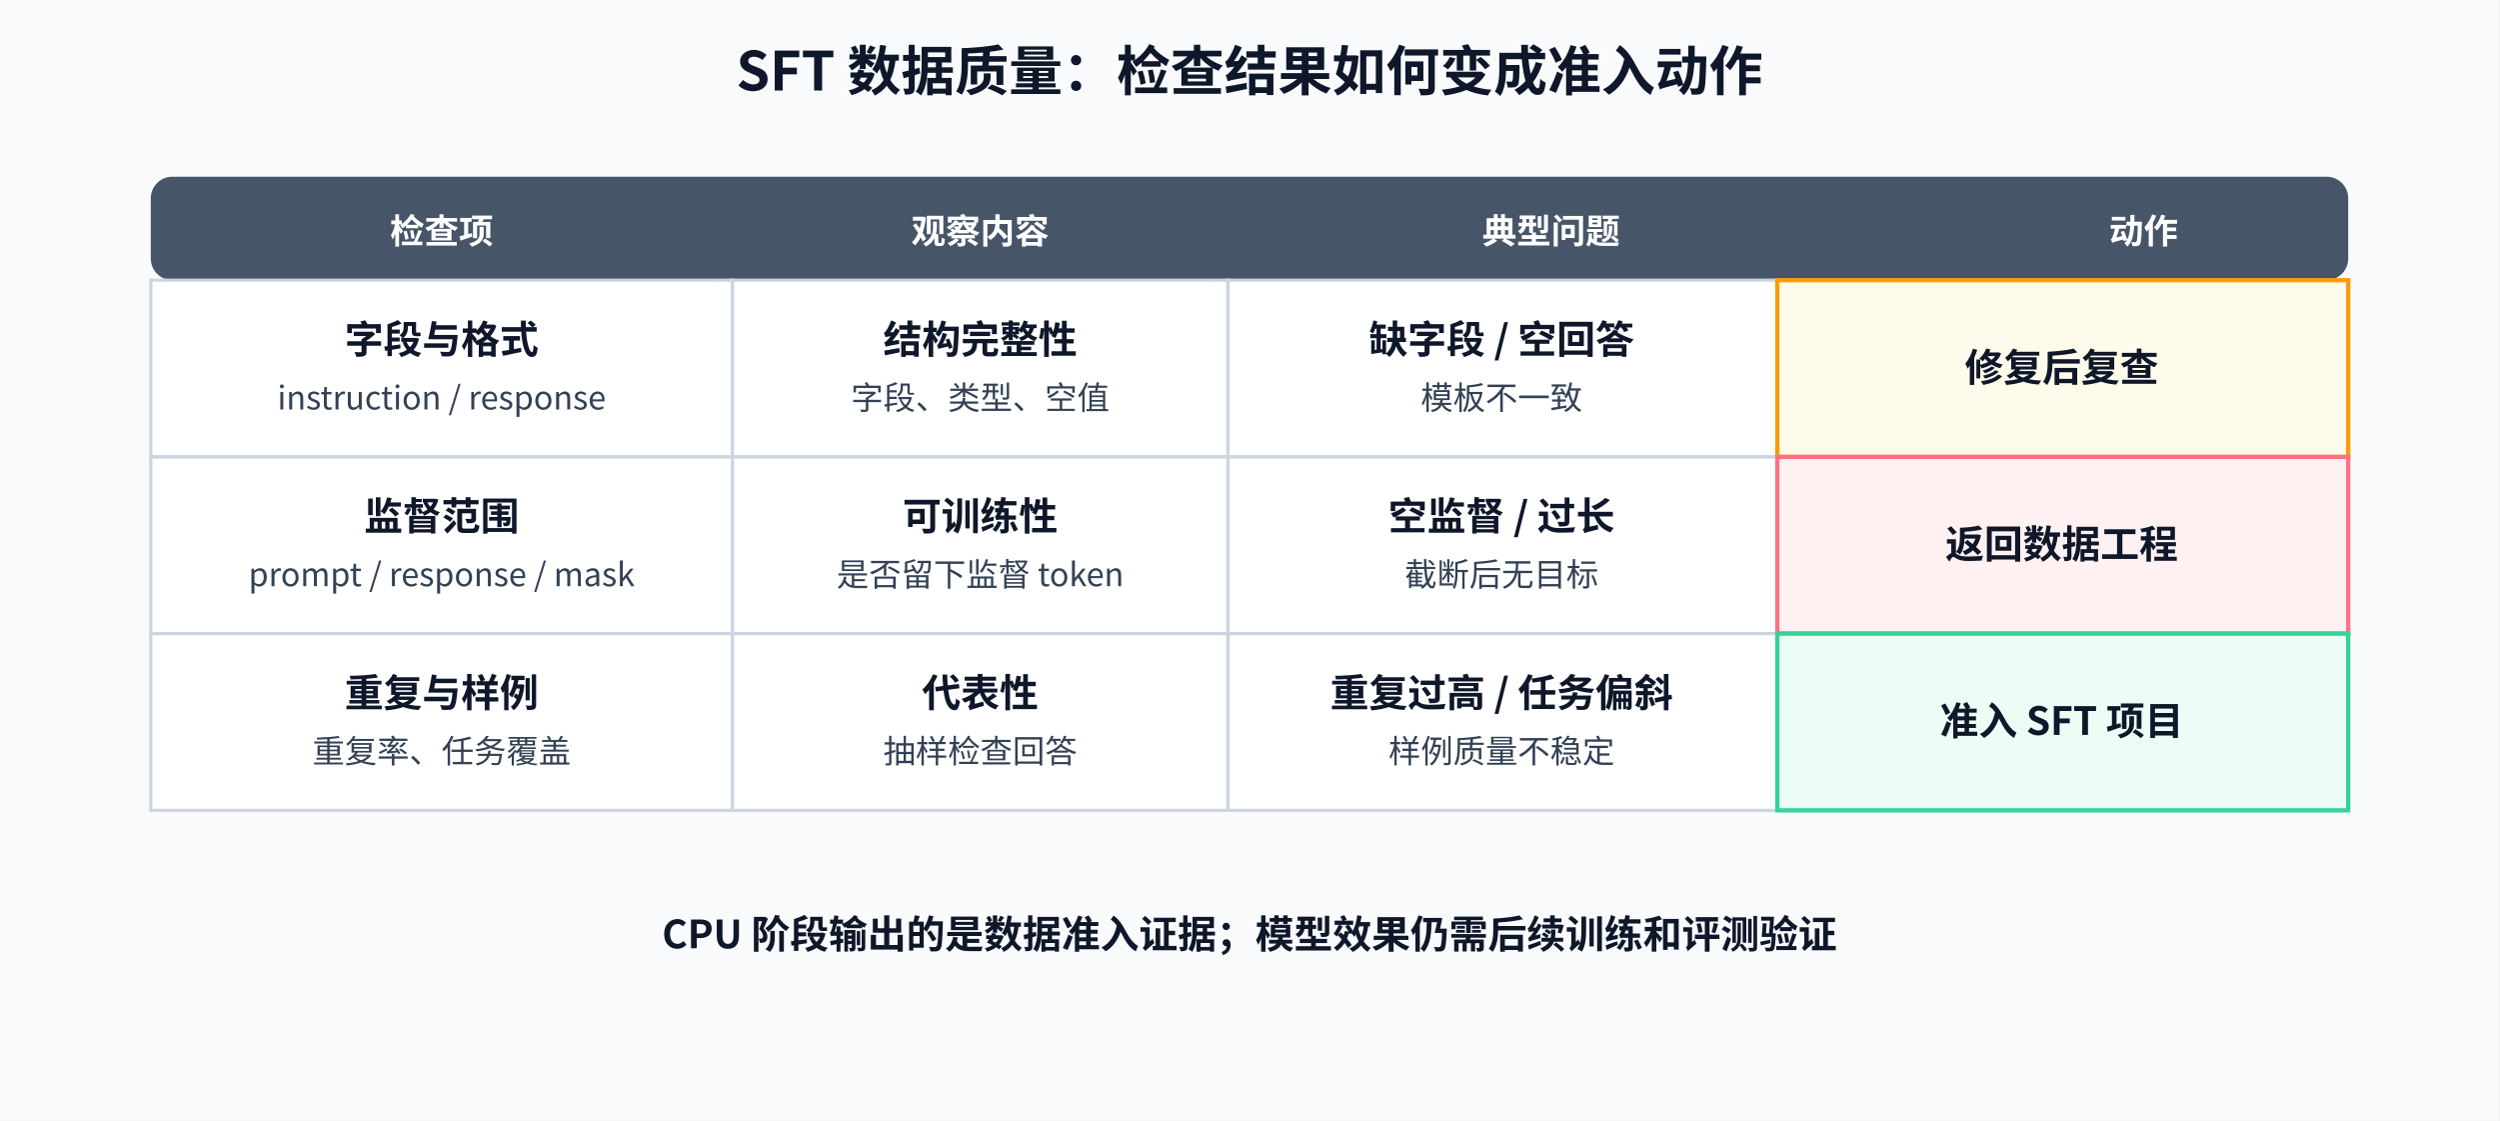
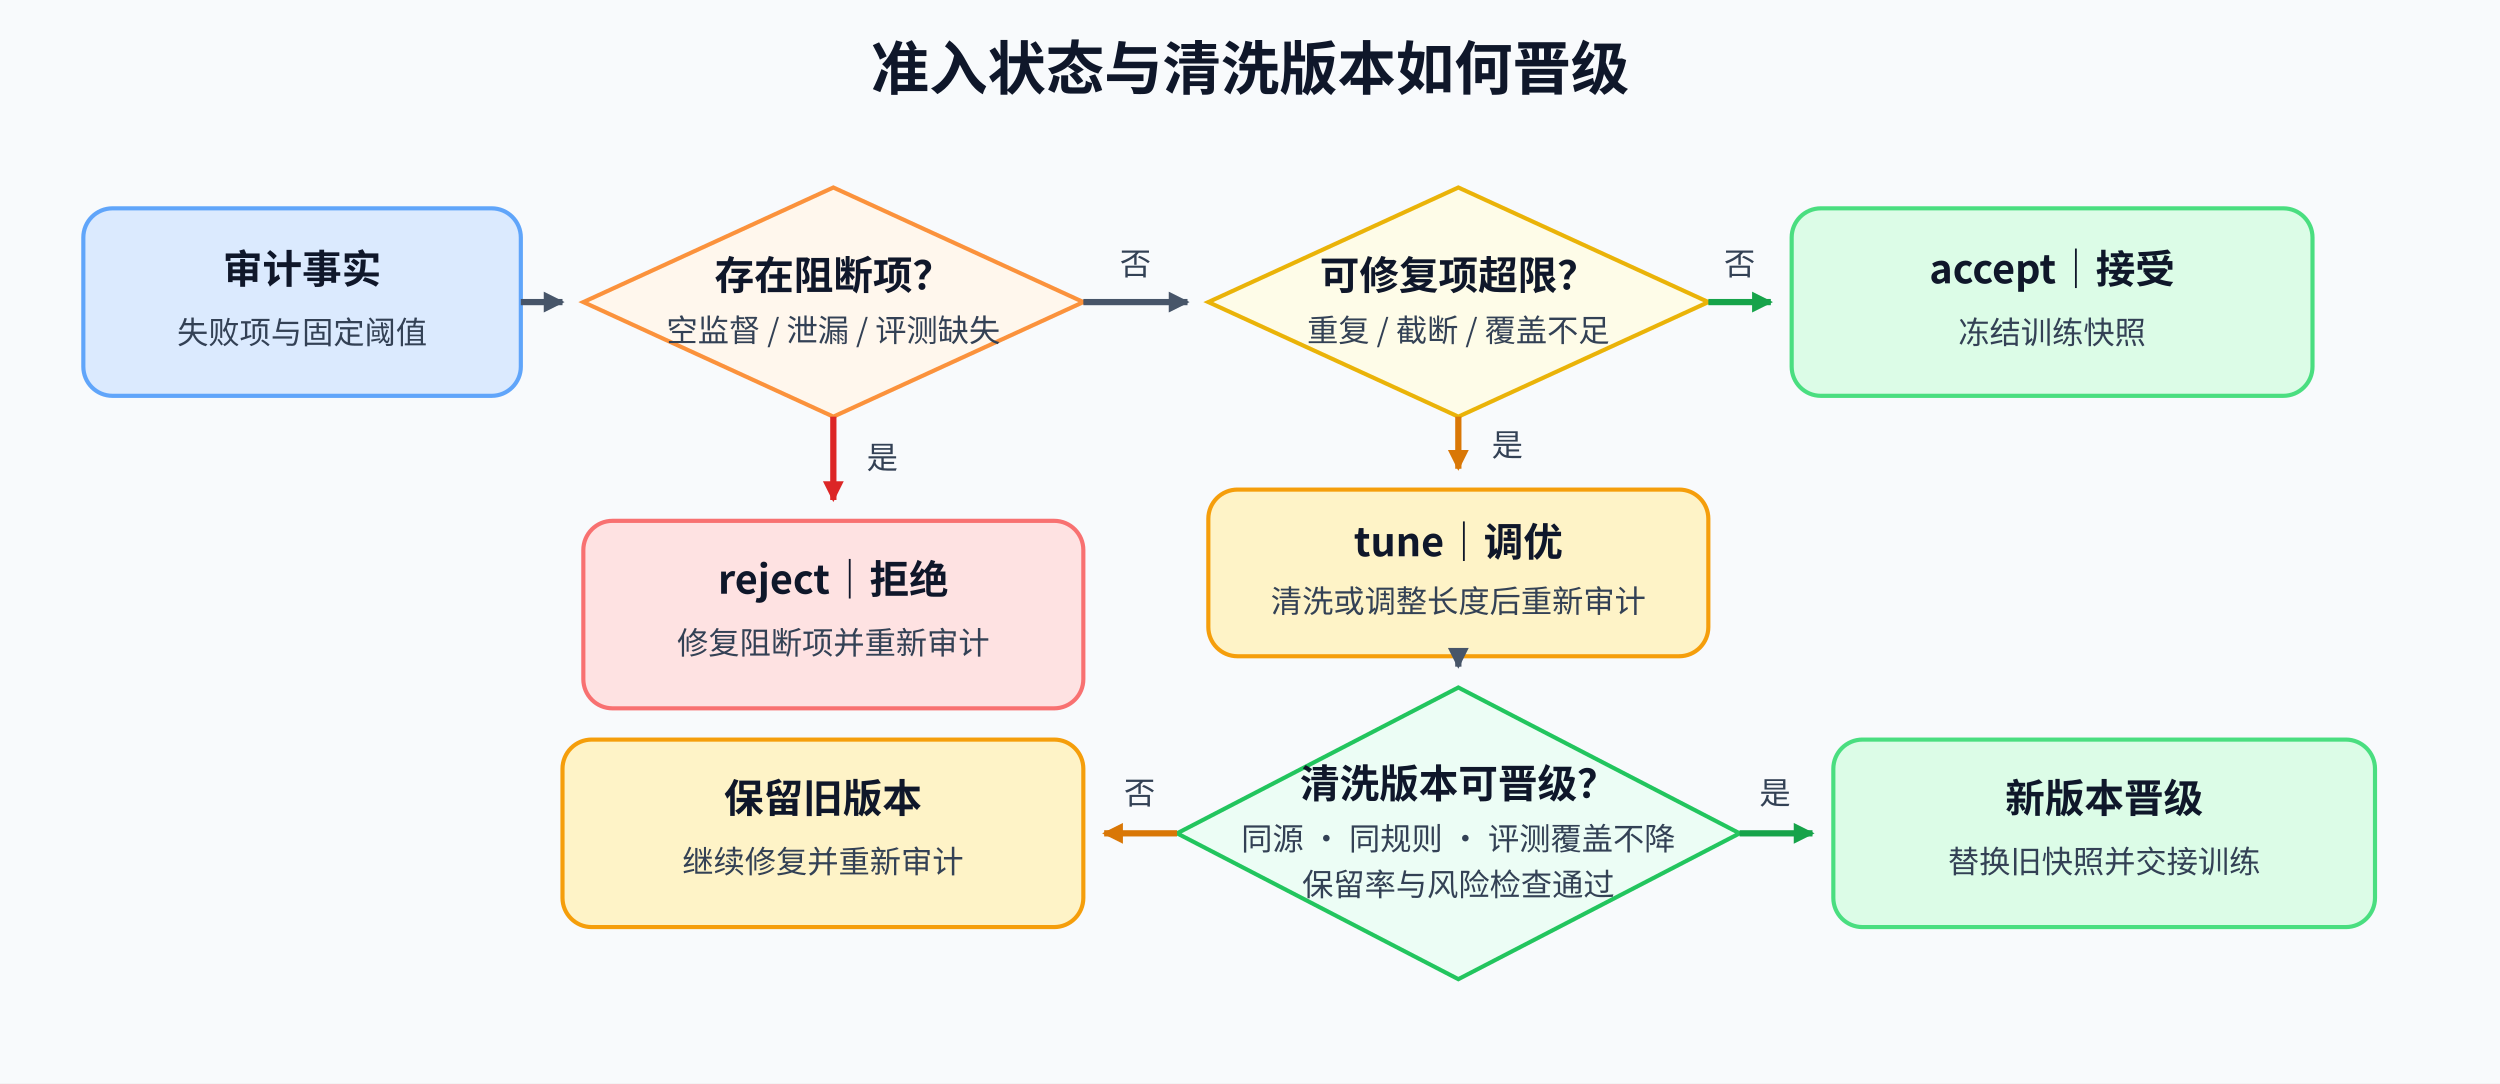
- <svg xmlns="http://www.w3.org/2000/svg" width="1160" height="520" viewBox="0 0 1160 520" role="img" aria-labelledby="title desc">
-   <style>text{font-family:"Noto Sans CJK SC","Microsoft YaHei",sans-serif;fill:#0f172a}.title{font-size:25px;font-weight:700}.h{font-size:18px;font-weight:700}.b{font-size:15px;fill:#334155}.head{font-size:16px;font-weight:700;fill:#fff}.cell{fill:#fff;stroke:#cbd5e1;stroke-width:1.5}.ok{fill:#ecfdf5;stroke:#34d399;stroke-width:2}.fix{fill:#fffbeb;stroke:#f59e0b;stroke-width:2}.bad{fill:#fff1f2;stroke:#fb7185;stroke-width:2}</style>
-   <rect width="1160" height="520" fill="#f8fafc" />
-   <text x="580" y="42" text-anchor="middle" class="title">SFT 数据质量：检查结果如何变成准入动作</text>
-   <rect x="70" y="82" width="1020" height="48" fill="#475569" rx="10" />
-   <text x="205" y="113" text-anchor="middle" class="head">检查项</text>
-   <text x="455" y="113" text-anchor="middle" class="head">观察内容</text>
-   <text x="720" y="113" text-anchor="middle" class="head">典型问题</text>
-   <text x="995" y="113" text-anchor="middle" class="head">动作</text>
-   <rect x="70" y="130" width="270" height="82" class="cell" />
-   <text x="205" y="164" text-anchor="middle" class="h">字段与格式</text>
-   <text x="205" y="190" text-anchor="middle" class="b">instruction / response</text>
-   <rect x="340" y="130" width="230" height="82" class="cell" />
-   <text x="455" y="164" text-anchor="middle" class="h">结构完整性</text>
-   <text x="455" y="190" text-anchor="middle" class="b">字段、类型、空值</text>
-   <rect x="570" y="130" width="255" height="82" class="cell" />
-   <text x="697" y="164" text-anchor="middle" class="h">缺字段 / 空回答</text>
-   <text x="697" y="190" text-anchor="middle" class="b">模板不一致</text>
-   <rect x="825" y="130" width="265" height="82" class="fix" />
-   <text x="957" y="177" text-anchor="middle" class="h">修复后复查</text>
-   <rect x="70" y="212" width="270" height="82" class="cell" />
-   <text x="205" y="246" text-anchor="middle" class="h">监督范围</text>
-   <text x="205" y="272" text-anchor="middle" class="b">prompt / response / mask</text>
-   <rect x="340" y="212" width="230" height="82" class="cell" />
-   <text x="455" y="246" text-anchor="middle" class="h">可训练性</text>
-   <text x="455" y="272" text-anchor="middle" class="b">是否留下监督 token</text>
-   <rect x="570" y="212" width="255" height="82" class="cell" />
-   <text x="697" y="246" text-anchor="middle" class="h">空监督 / 过长</text>
-   <text x="697" y="272" text-anchor="middle" class="b">截断后无目标</text>
-   <rect x="825" y="212" width="265" height="82" class="bad" />
-   <text x="957" y="259" text-anchor="middle" class="h">返回数据工程</text>
-   <rect x="70" y="294" width="270" height="82" class="cell" />
-   <text x="205" y="328" text-anchor="middle" class="h">重复与样例</text>
-   <text x="205" y="354" text-anchor="middle" class="b">重复率、任务覆盖</text>
-   <rect x="340" y="294" width="230" height="82" class="cell" />
-   <text x="455" y="328" text-anchor="middle" class="h">代表性</text>
-   <text x="455" y="354" text-anchor="middle" class="b">抽样检查回答</text>
-   <rect x="570" y="294" width="255" height="82" class="cell" />
-   <text x="697" y="328" text-anchor="middle" class="h">重复过高 / 任务偏斜</text>
-   <text x="697" y="354" text-anchor="middle" class="b">样例质量不稳定</text>
-   <rect x="825" y="294" width="265" height="82" class="ok" />
-   <text x="957" y="341" text-anchor="middle" class="h">准入 SFT 项目</text>
-   <text x="580" y="440" text-anchor="middle" class="h">CPU 阶段输出的是数据准入证据；模型效果仍需后续训练和评测验证</text>
+ <svg xmlns="http://www.w3.org/2000/svg" width="1200" height="520" viewBox="0 0 1200 520" role="img" aria-labelledby="title desc">
+   <defs>
+     <marker id="neutral" markerUnits="userSpaceOnUse" markerWidth="10" markerHeight="10" refX="9" refY="5" orient="auto">
+       <path d="M0 0 L10 5 L0 10 Z" fill="#475569" />
+     </marker>
+     <marker id="red" markerUnits="userSpaceOnUse" markerWidth="10" markerHeight="10" refX="9" refY="5" orient="auto">
+       <path d="M0 0 L10 5 L0 10 Z" fill="#dc2626" />
+     </marker>
+     <marker id="amber" markerUnits="userSpaceOnUse" markerWidth="10" markerHeight="10" refX="9" refY="5" orient="auto">
+       <path d="M0 0 L10 5 L0 10 Z" fill="#d97706" />
+     </marker>
+     <marker id="green" markerUnits="userSpaceOnUse" markerWidth="10" markerHeight="10" refX="9" refY="5" orient="auto">
+       <path d="M0 0 L10 5 L0 10 Z" fill="#16a34a" />
+     </marker>
+     <style>text{font-family:"Noto Sans CJK SC","Microsoft YaHei",sans-serif;fill:#0f172a}.t{font-size:28px;font-weight:700}.h{font-size:19px;font-weight:700}.b{font-size:15px;fill:#334155}.neutral,.red,.amber,.green{fill:none;stroke-width:3}.neutral{stroke:#475569;marker-end:url(#neutral)}.red{stroke:#dc2626;marker-end:url(#red)}.amber{stroke:#d97706;marker-end:url(#amber)}.green{stroke:#16a34a;marker-end:url(#green)}</style>
+   </defs>
+   <rect width="1200" height="520" fill="#f8fafc" />
+   <text x="600" y="43" text-anchor="middle" class="t">准入状态与清洗版本如何晋级</text>
+   <rect x="40" y="100" width="210" height="90" rx="14" fill="#dbeafe" stroke="#60a5fa" stroke-width="2" />
+   <text x="145" y="136" text-anchor="middle" class="h">审计事实</text>
+   <text x="145" y="165" text-anchor="middle" class="b">失败项与固定阈值</text>
+   <path class="neutral" d="M250 145 H270" />
+   <polygon points="400,90 520,145 400,200 280,145" fill="#fff7ed" stroke="#fb923c" stroke-width="2" />
+   <text x="400" y="139" text-anchor="middle" class="h">存在阻断项？</text>
+   <text x="400" y="164" text-anchor="middle" class="b">空监督 / 泄漏 / 评测缺失</text>
+   <rect x="280" y="250" width="240" height="90" rx="14" fill="#fee2e2" stroke="#f87171" stroke-width="2" />
+   <text x="400" y="285" text-anchor="middle" class="h">reject｜拒绝</text>
+   <text x="400" y="314" text-anchor="middle" class="b">修复阻断项并重新审计</text>
+   <path class="red" d="M400 200 V240" />
+   <text x="416" y="225" class="b">是</text>
+   <polygon points="700,90 820,145 700,200 580,145" fill="#fefce8" stroke="#eab308" stroke-width="2" />
+   <text x="700" y="139" text-anchor="middle" class="h">可修复项超限？</text>
+   <text x="700" y="164" text-anchor="middle" class="b">重复 / 截断 / 覆盖不足</text>
+   <path class="neutral" d="M520 145 H570" />
+   <text x="545" y="132" text-anchor="middle" class="b">否</text>
+   <rect x="580" y="235" width="240" height="80" rx="14" fill="#fef3c7" stroke="#f59e0b" stroke-width="2" />
+   <text x="700" y="267" text-anchor="middle" class="h">tune｜调优</text>
+   <text x="700" y="294" text-anchor="middle" class="b">清洗或调整长度后重新审计</text>
+   <path class="amber" d="M700 200 V225" />
+   <text x="716" y="219" class="b">是</text>
+   <rect x="860" y="100" width="250" height="90" rx="14" fill="#dcfce7" stroke="#4ade80" stroke-width="2" />
+   <text x="985" y="136" text-anchor="middle" class="h">accept｜接受</text>
+   <text x="985" y="165" text-anchor="middle" class="b">冻结训练快照</text>
+   <path class="green" d="M820 145 H850" />
+   <text x="835" y="132" text-anchor="middle" class="b">否</text>
+   <polygon points="700,330 835,400 700,470 565,400" fill="#ecfdf5" stroke="#22c55e" stroke-width="2" />
+   <text x="700" y="383" text-anchor="middle" class="h">清洗版本可晋级？</text>
+   <text x="700" y="408" text-anchor="middle" class="b">同源 · 同规则 · 评测覆盖不降</text>
+   <text x="700" y="430" text-anchor="middle" class="b">保留率与风险检查通过</text>
+   <path class="neutral" d="M700 315 V320" />
+   <rect x="270" y="355" width="250" height="90" rx="14" fill="#fef3c7" stroke="#f59e0b" stroke-width="2" />
+   <text x="395" y="390" text-anchor="middle" class="h">保留旧版本</text>
+   <text x="395" y="419" text-anchor="middle" class="b">继续修复并重新审计</text>
+   <path class="amber" d="M565 400 H530" />
+   <text x="547" y="386" text-anchor="middle" class="b">否</text>
+   <rect x="880" y="355" width="260" height="90" rx="14" fill="#dcfce7" stroke="#4ade80" stroke-width="2" />
+   <text x="1010" y="390" text-anchor="middle" class="h">新版本晋级</text>
+   <text x="1010" y="419" text-anchor="middle" class="b">替换旧快照并交接训练</text>
+   <path class="green" d="M835 400 H870" />
+   <text x="852" y="386" text-anchor="middle" class="b">是</text>
</svg>
